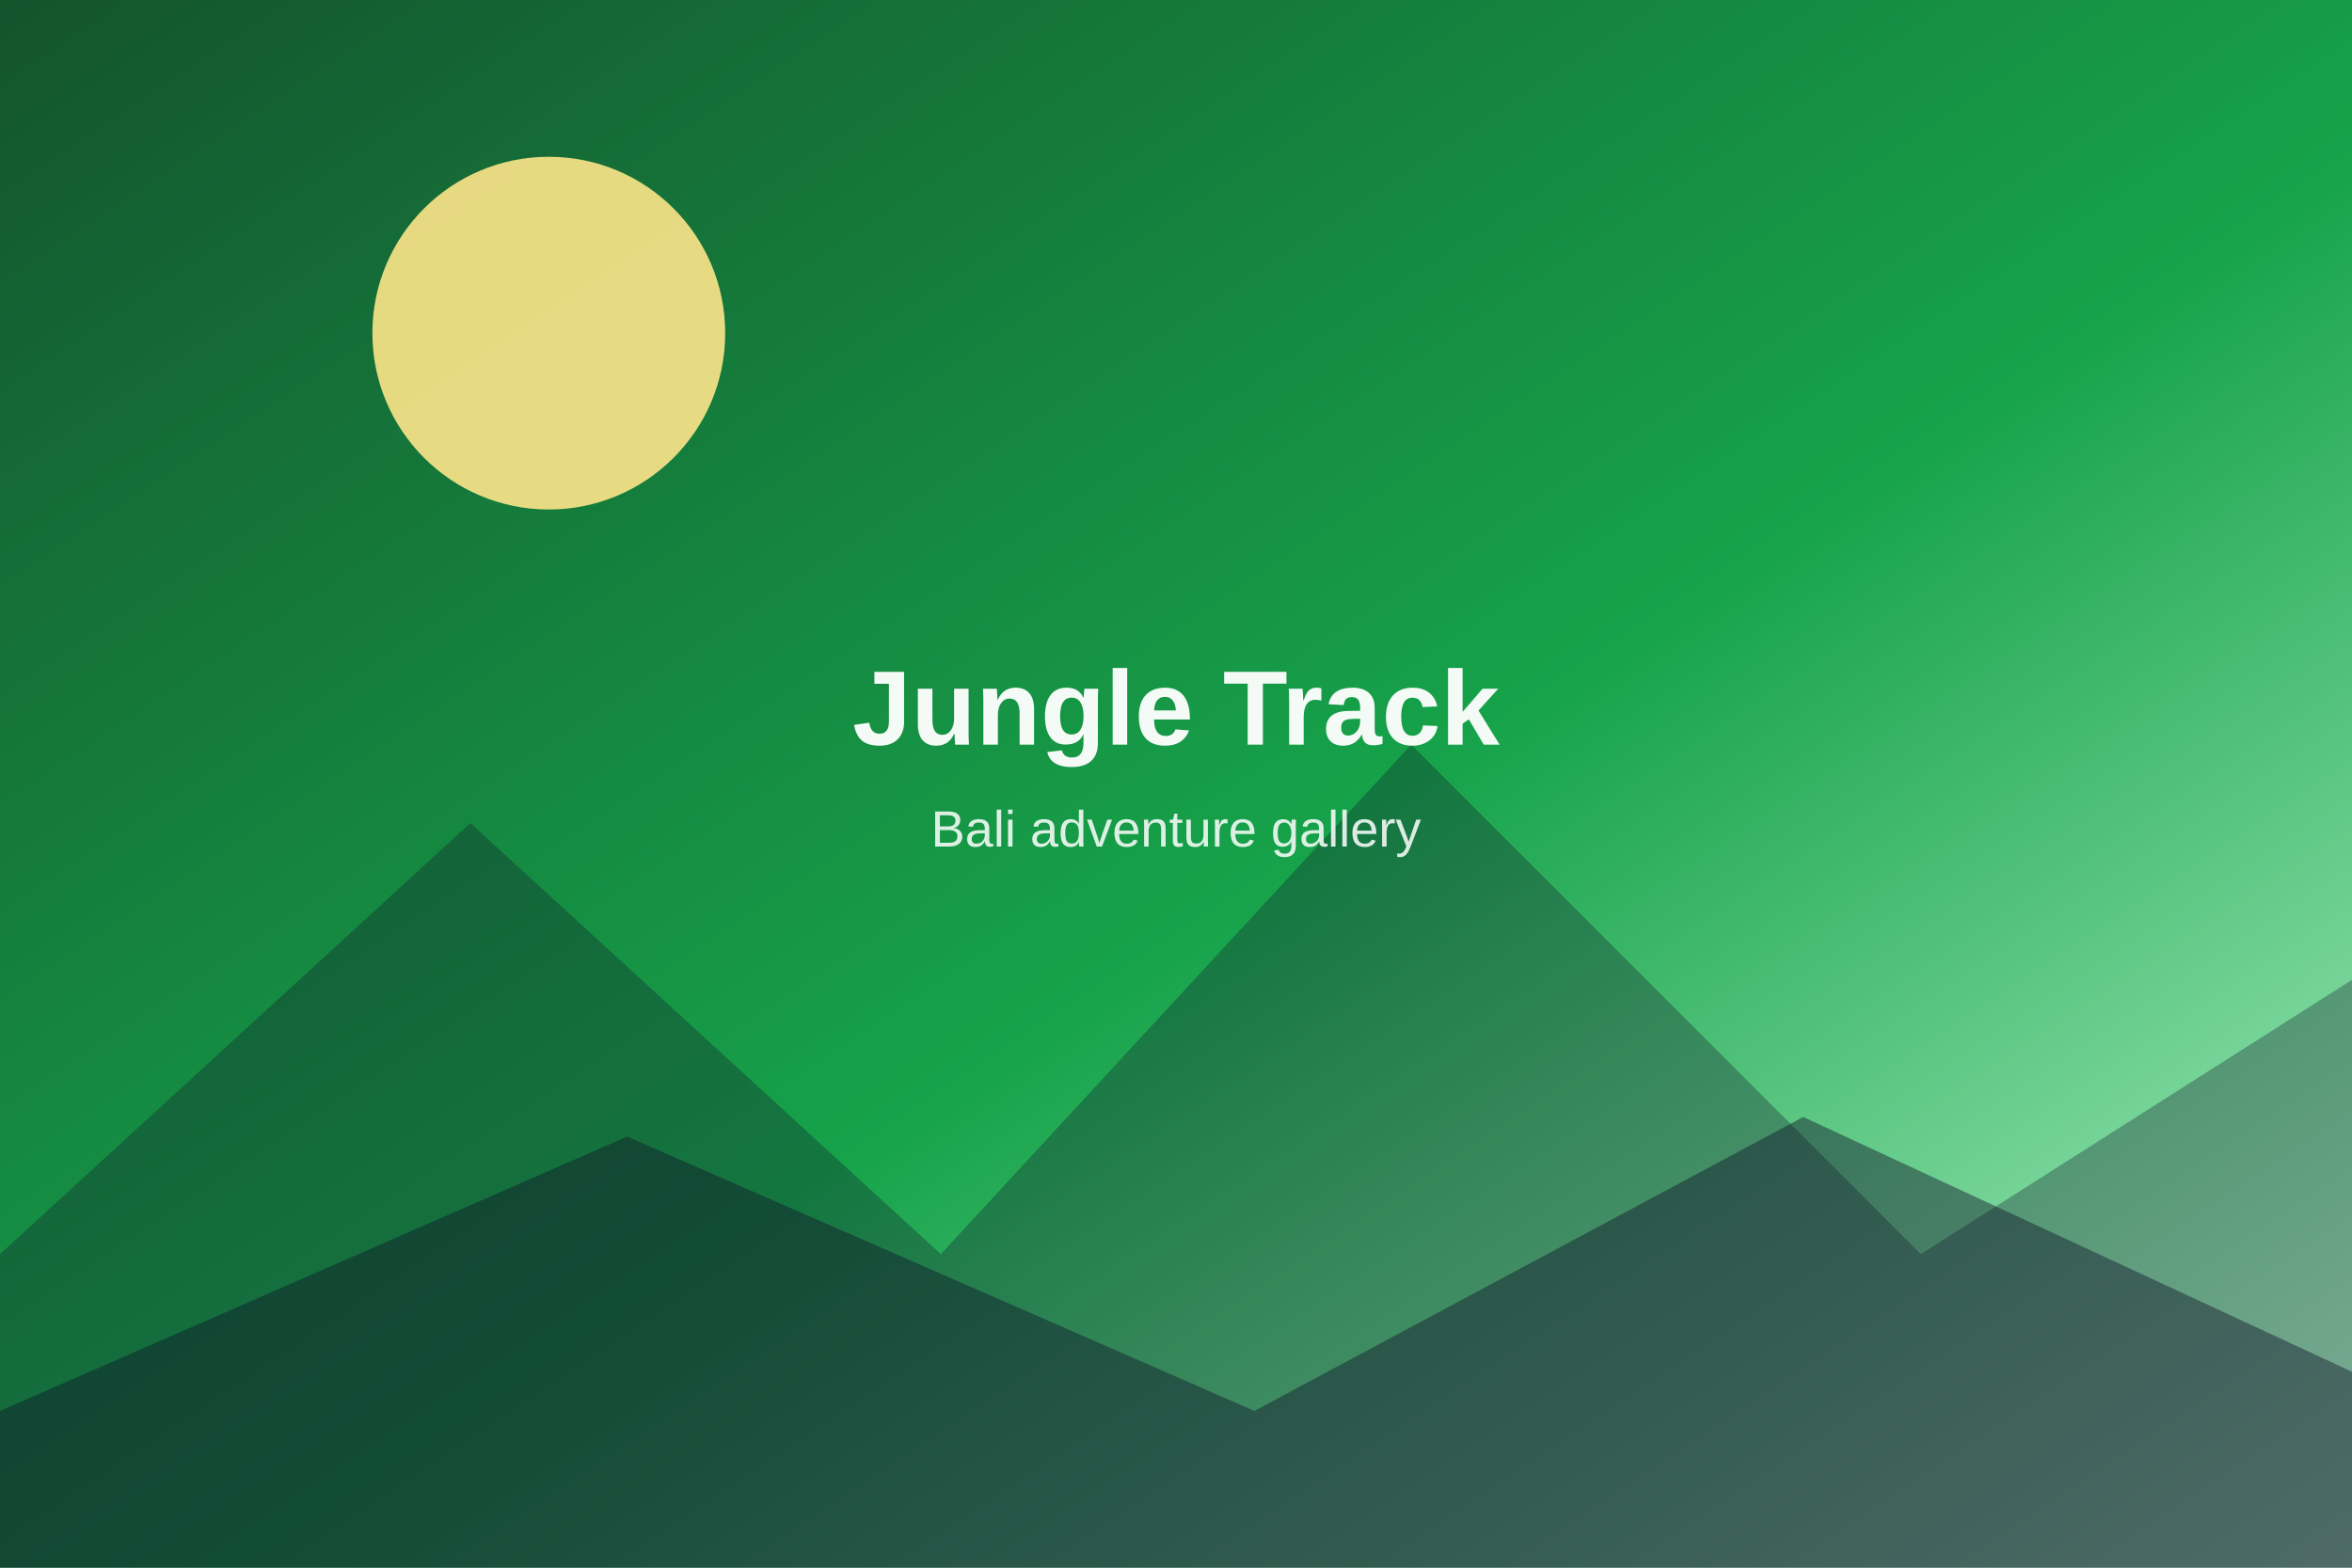
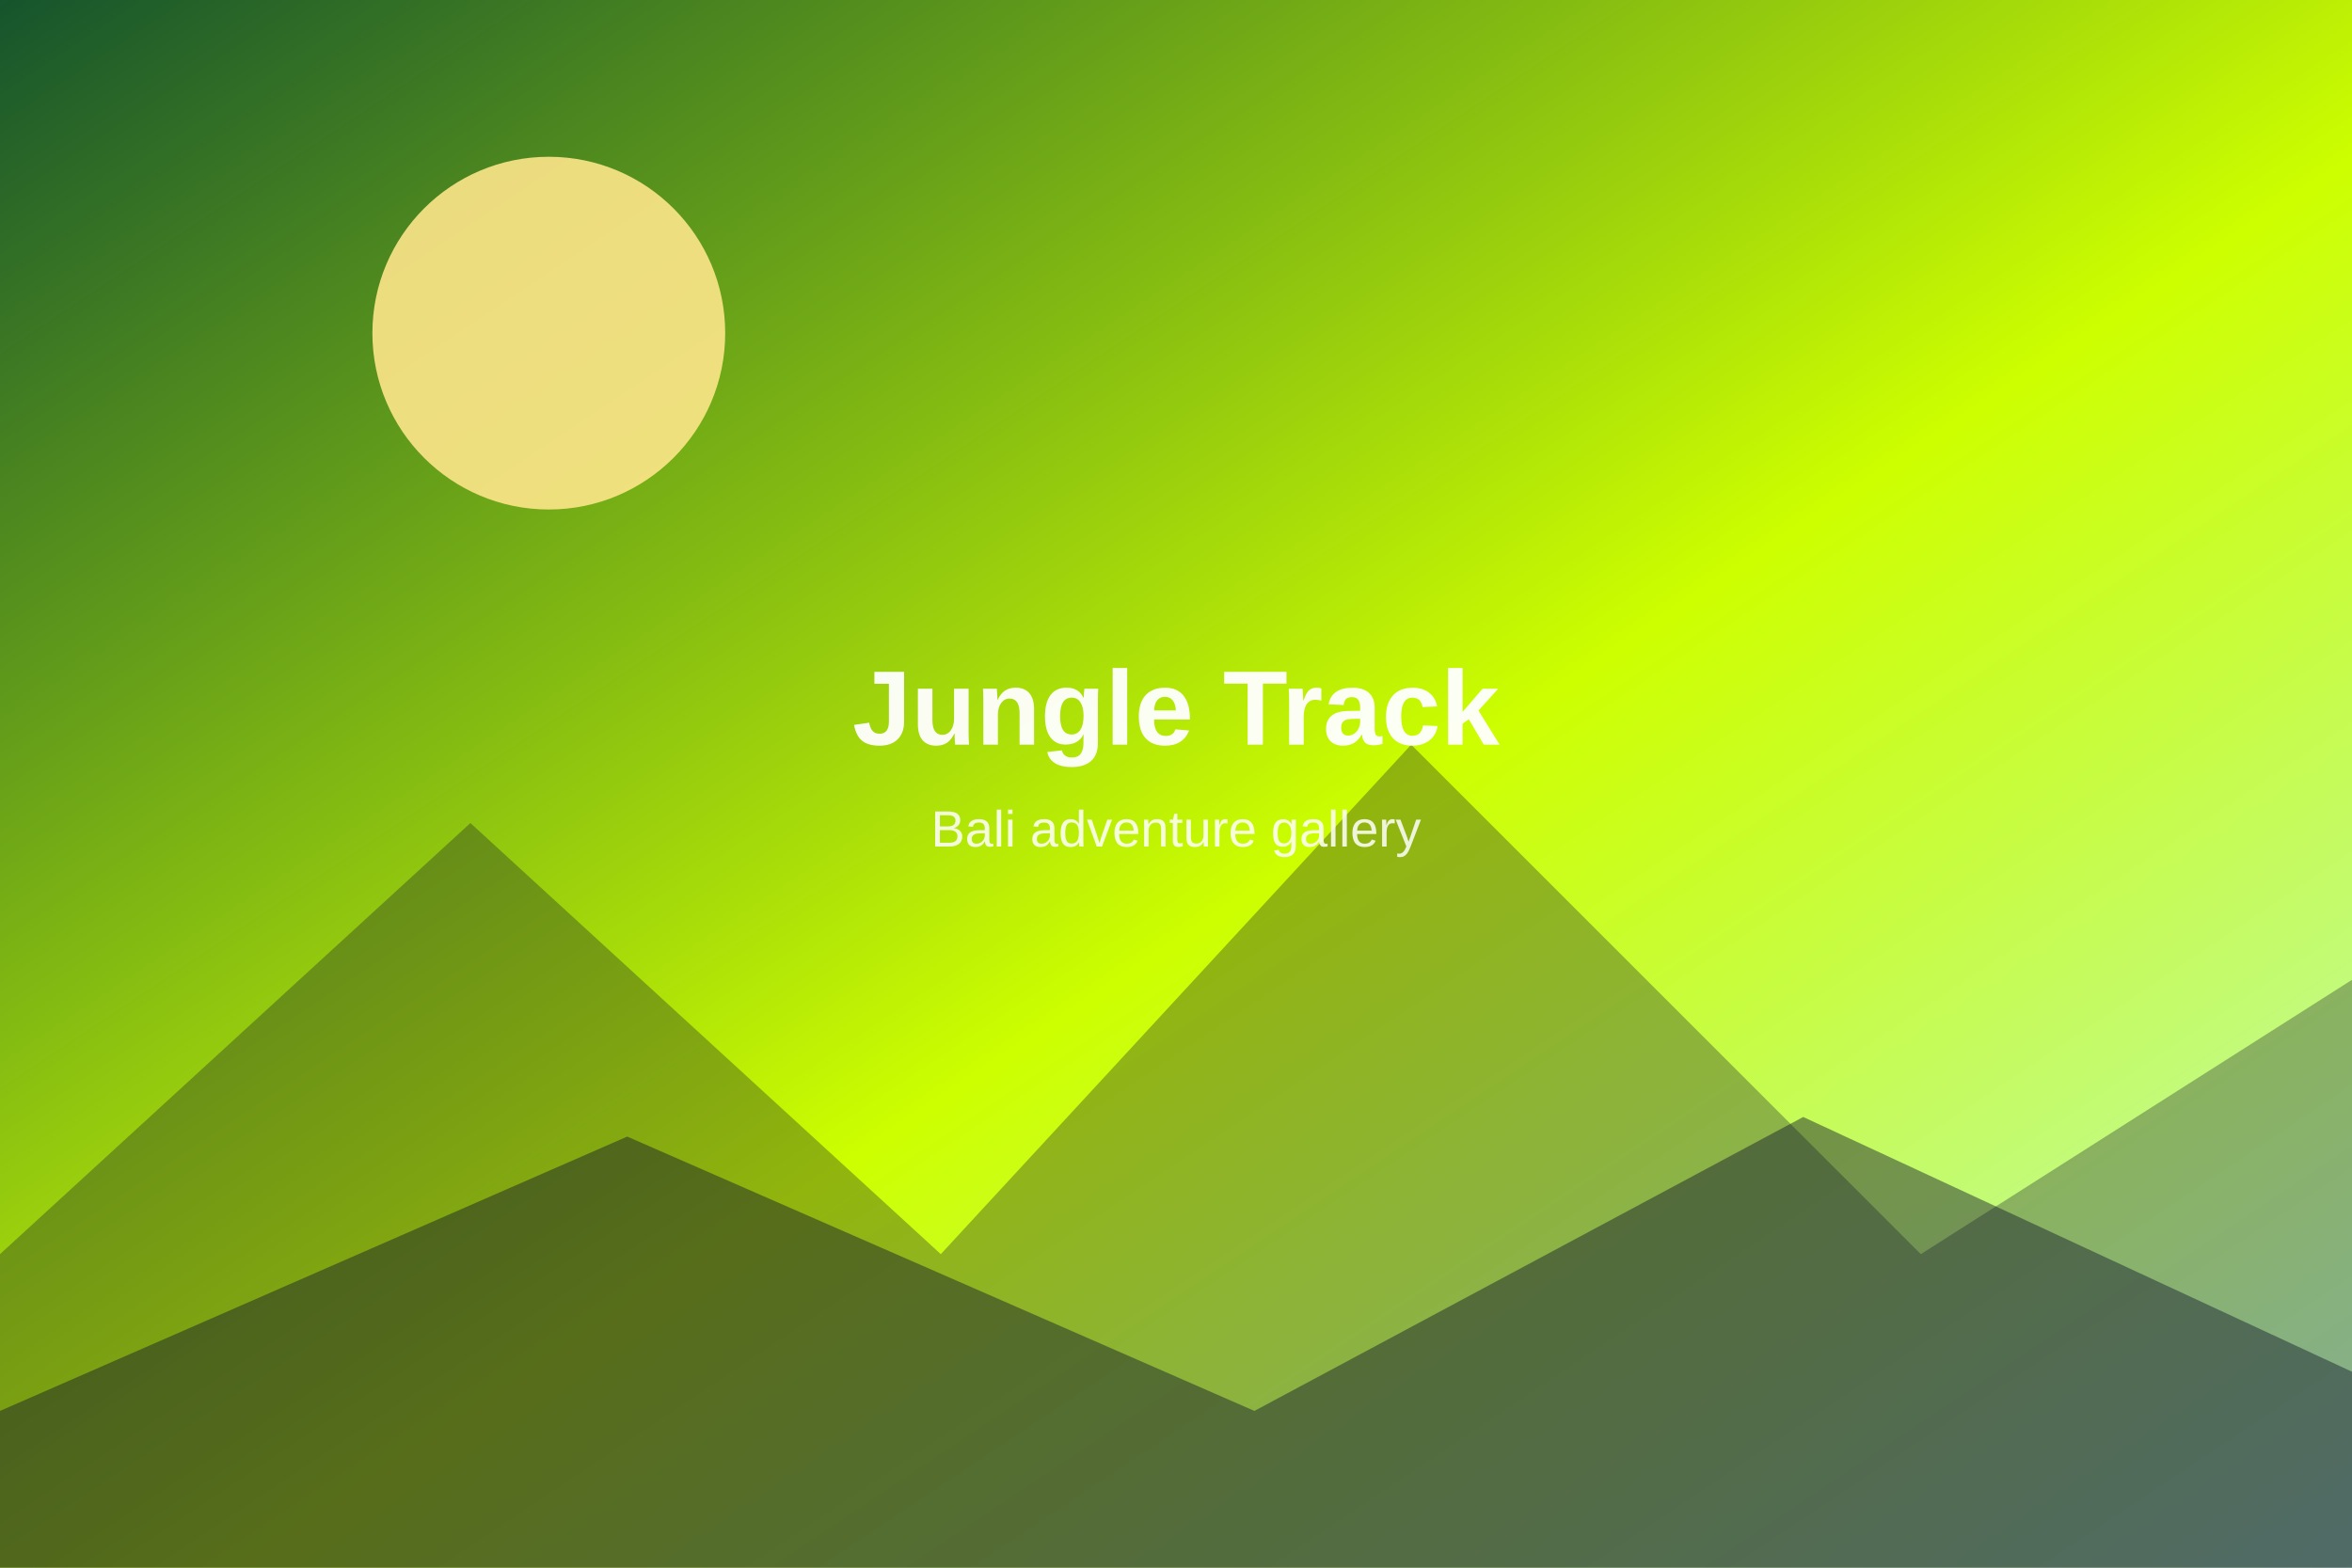
<svg xmlns="http://www.w3.org/2000/svg" width="1200" height="800" viewBox="0 0 1200 800">
  <defs>
    <linearGradient id="g" x1="0%" y1="0%" x2="100%" y2="100%">
      <stop offset="0%" stop-color="#14532d" />
-       <stop offset="55%" stop-color="#16a34a" />
+       <stop offset="55%" stop-color="#cdff00" />
      <stop offset="100%" stop-color="#bbf7d0" />
    </linearGradient>
  </defs>
  <rect width="1200" height="800" fill="url(#g)" />
  <circle cx="280" cy="170" r="90" fill="#fde68a" opacity="0.9" />
  <path d="M0 640 L240 420 L480 640 L720 380 L980 640 L1200 500 L1200 800 L0 800 Z" fill="#0f172a" opacity="0.32" />
  <path d="M0 720 L320 580 L640 720 L920 570 L1200 700 L1200 800 L0 800 Z" fill="#0f172a" opacity="0.45" />
  <text x="600" y="380" text-anchor="middle" font-family="Arial, sans-serif" font-size="54" font-weight="bold" fill="#ffffff" opacity="0.95">Jungle Track</text>
  <text x="600" y="432" text-anchor="middle" font-family="Arial, sans-serif" font-size="26" fill="#ffffff" opacity="0.85">Bali adventure gallery</text>
</svg>
